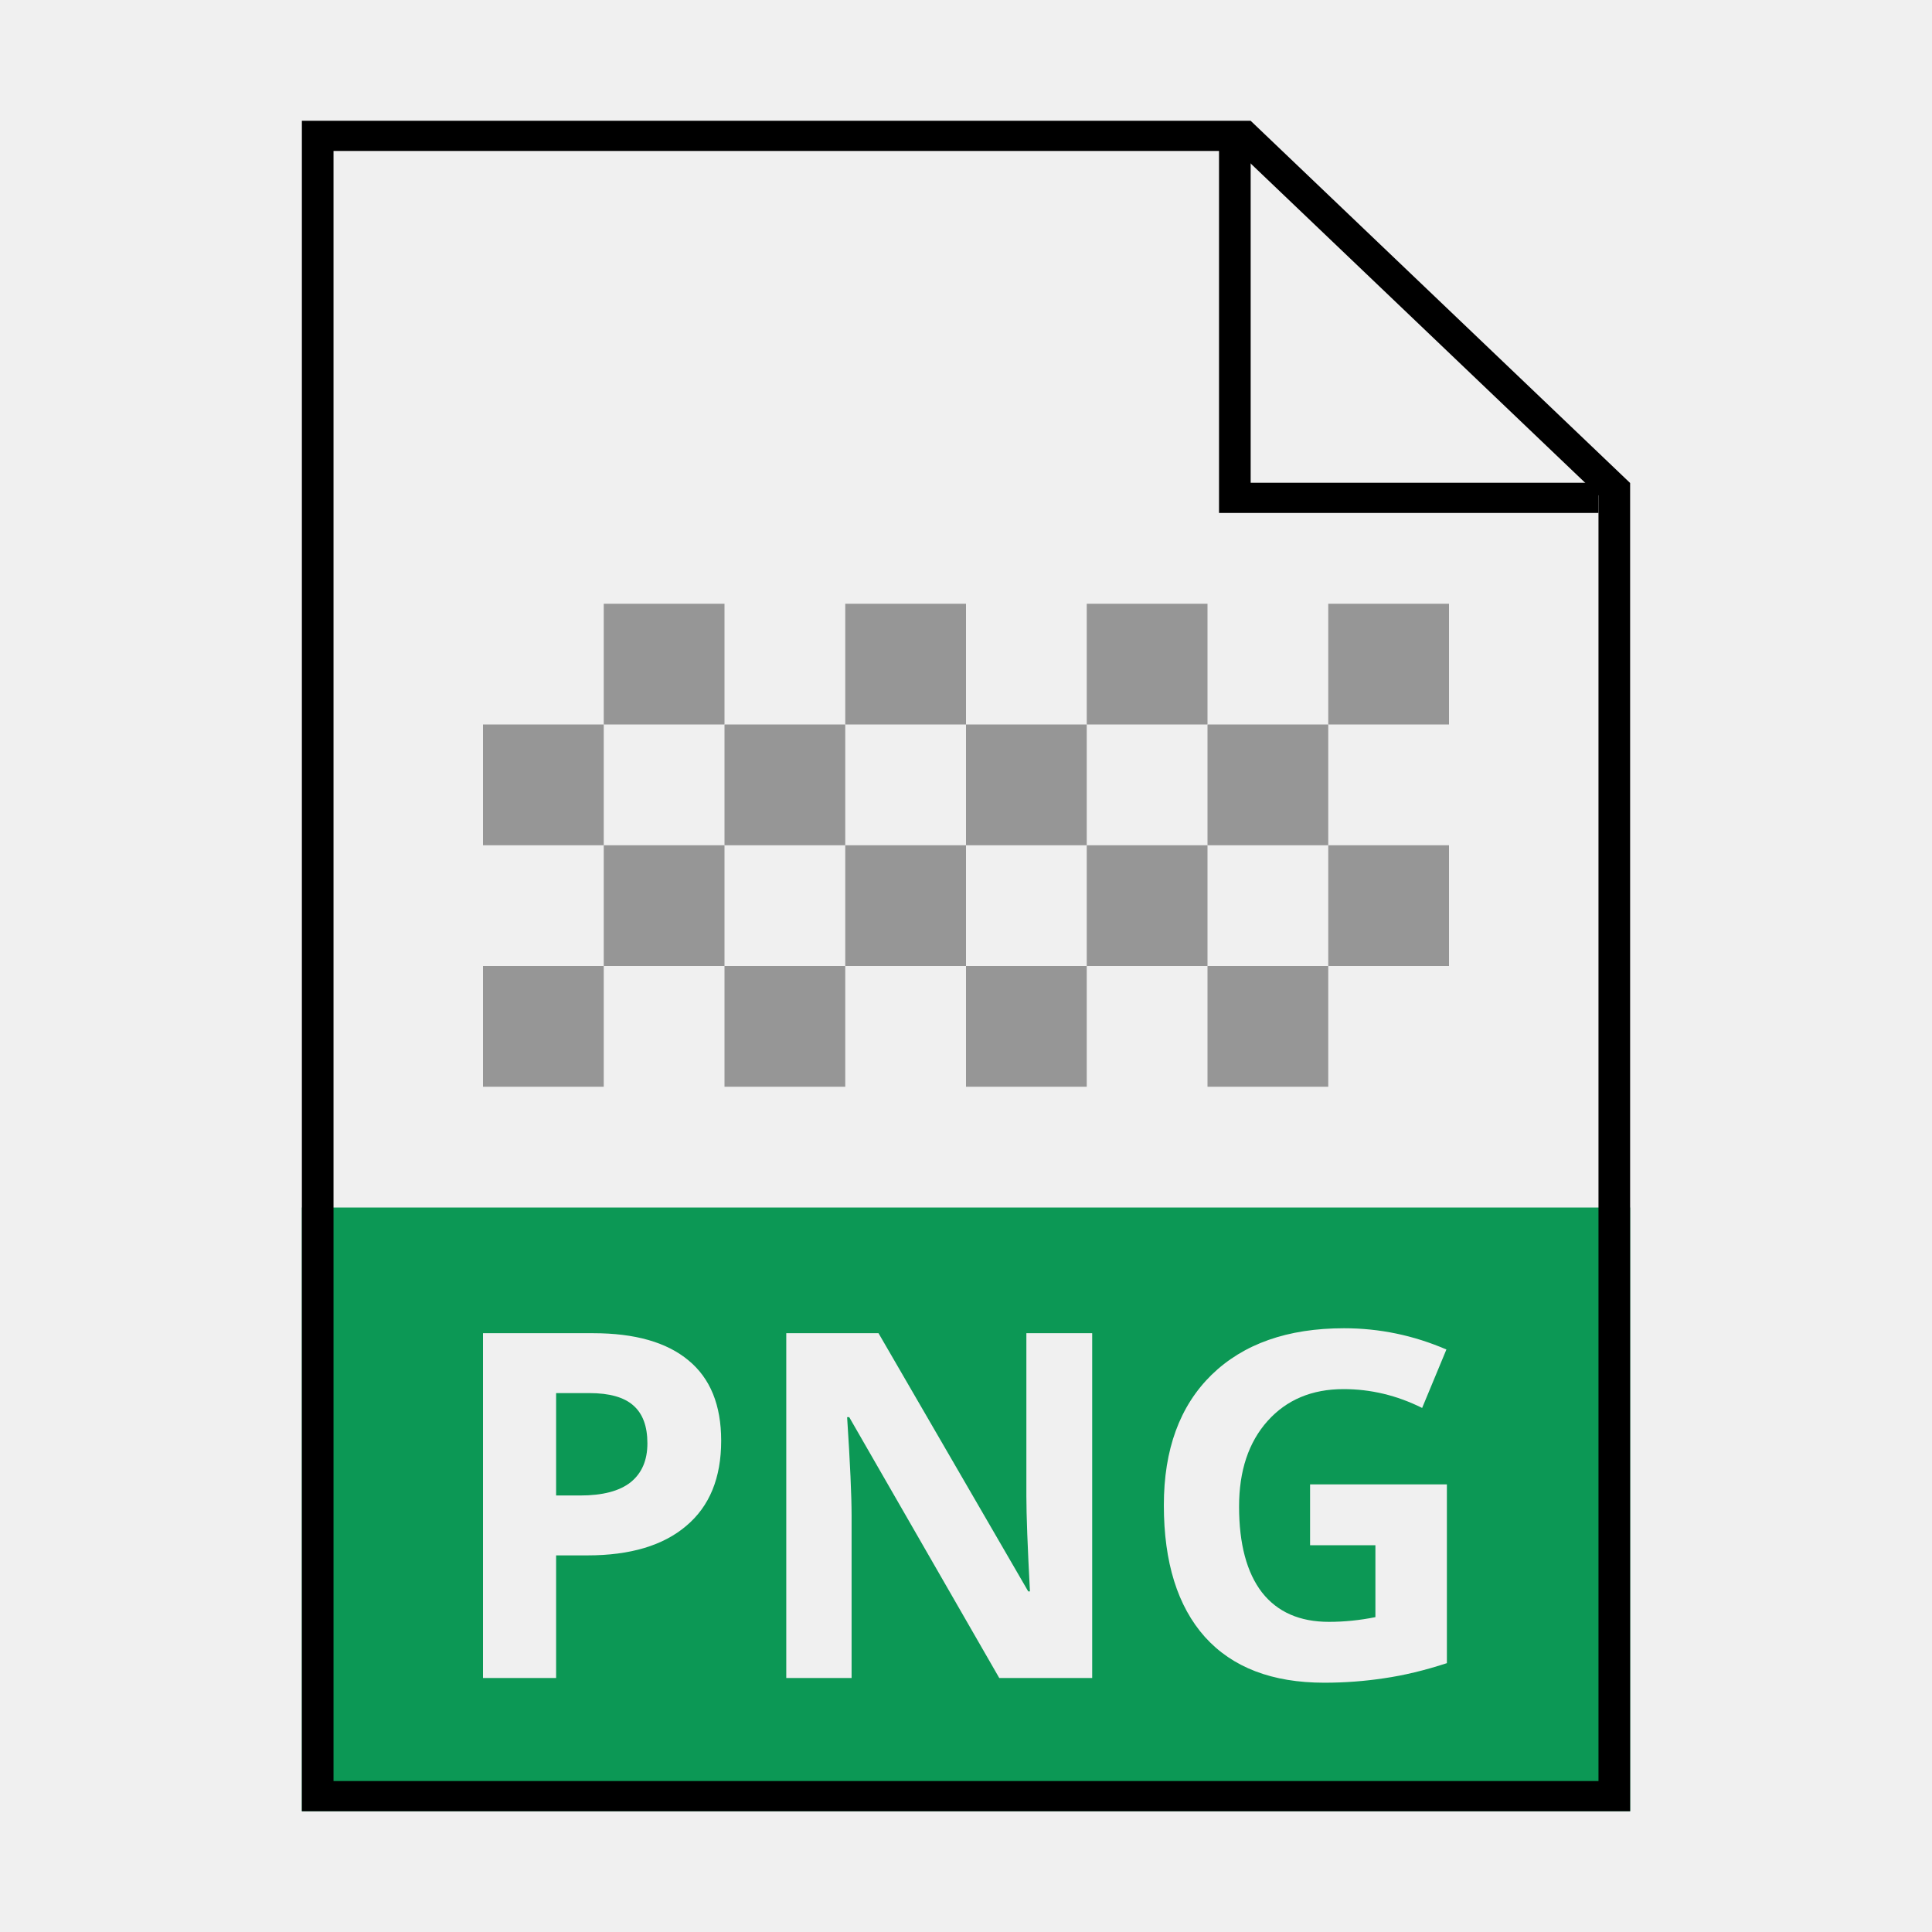
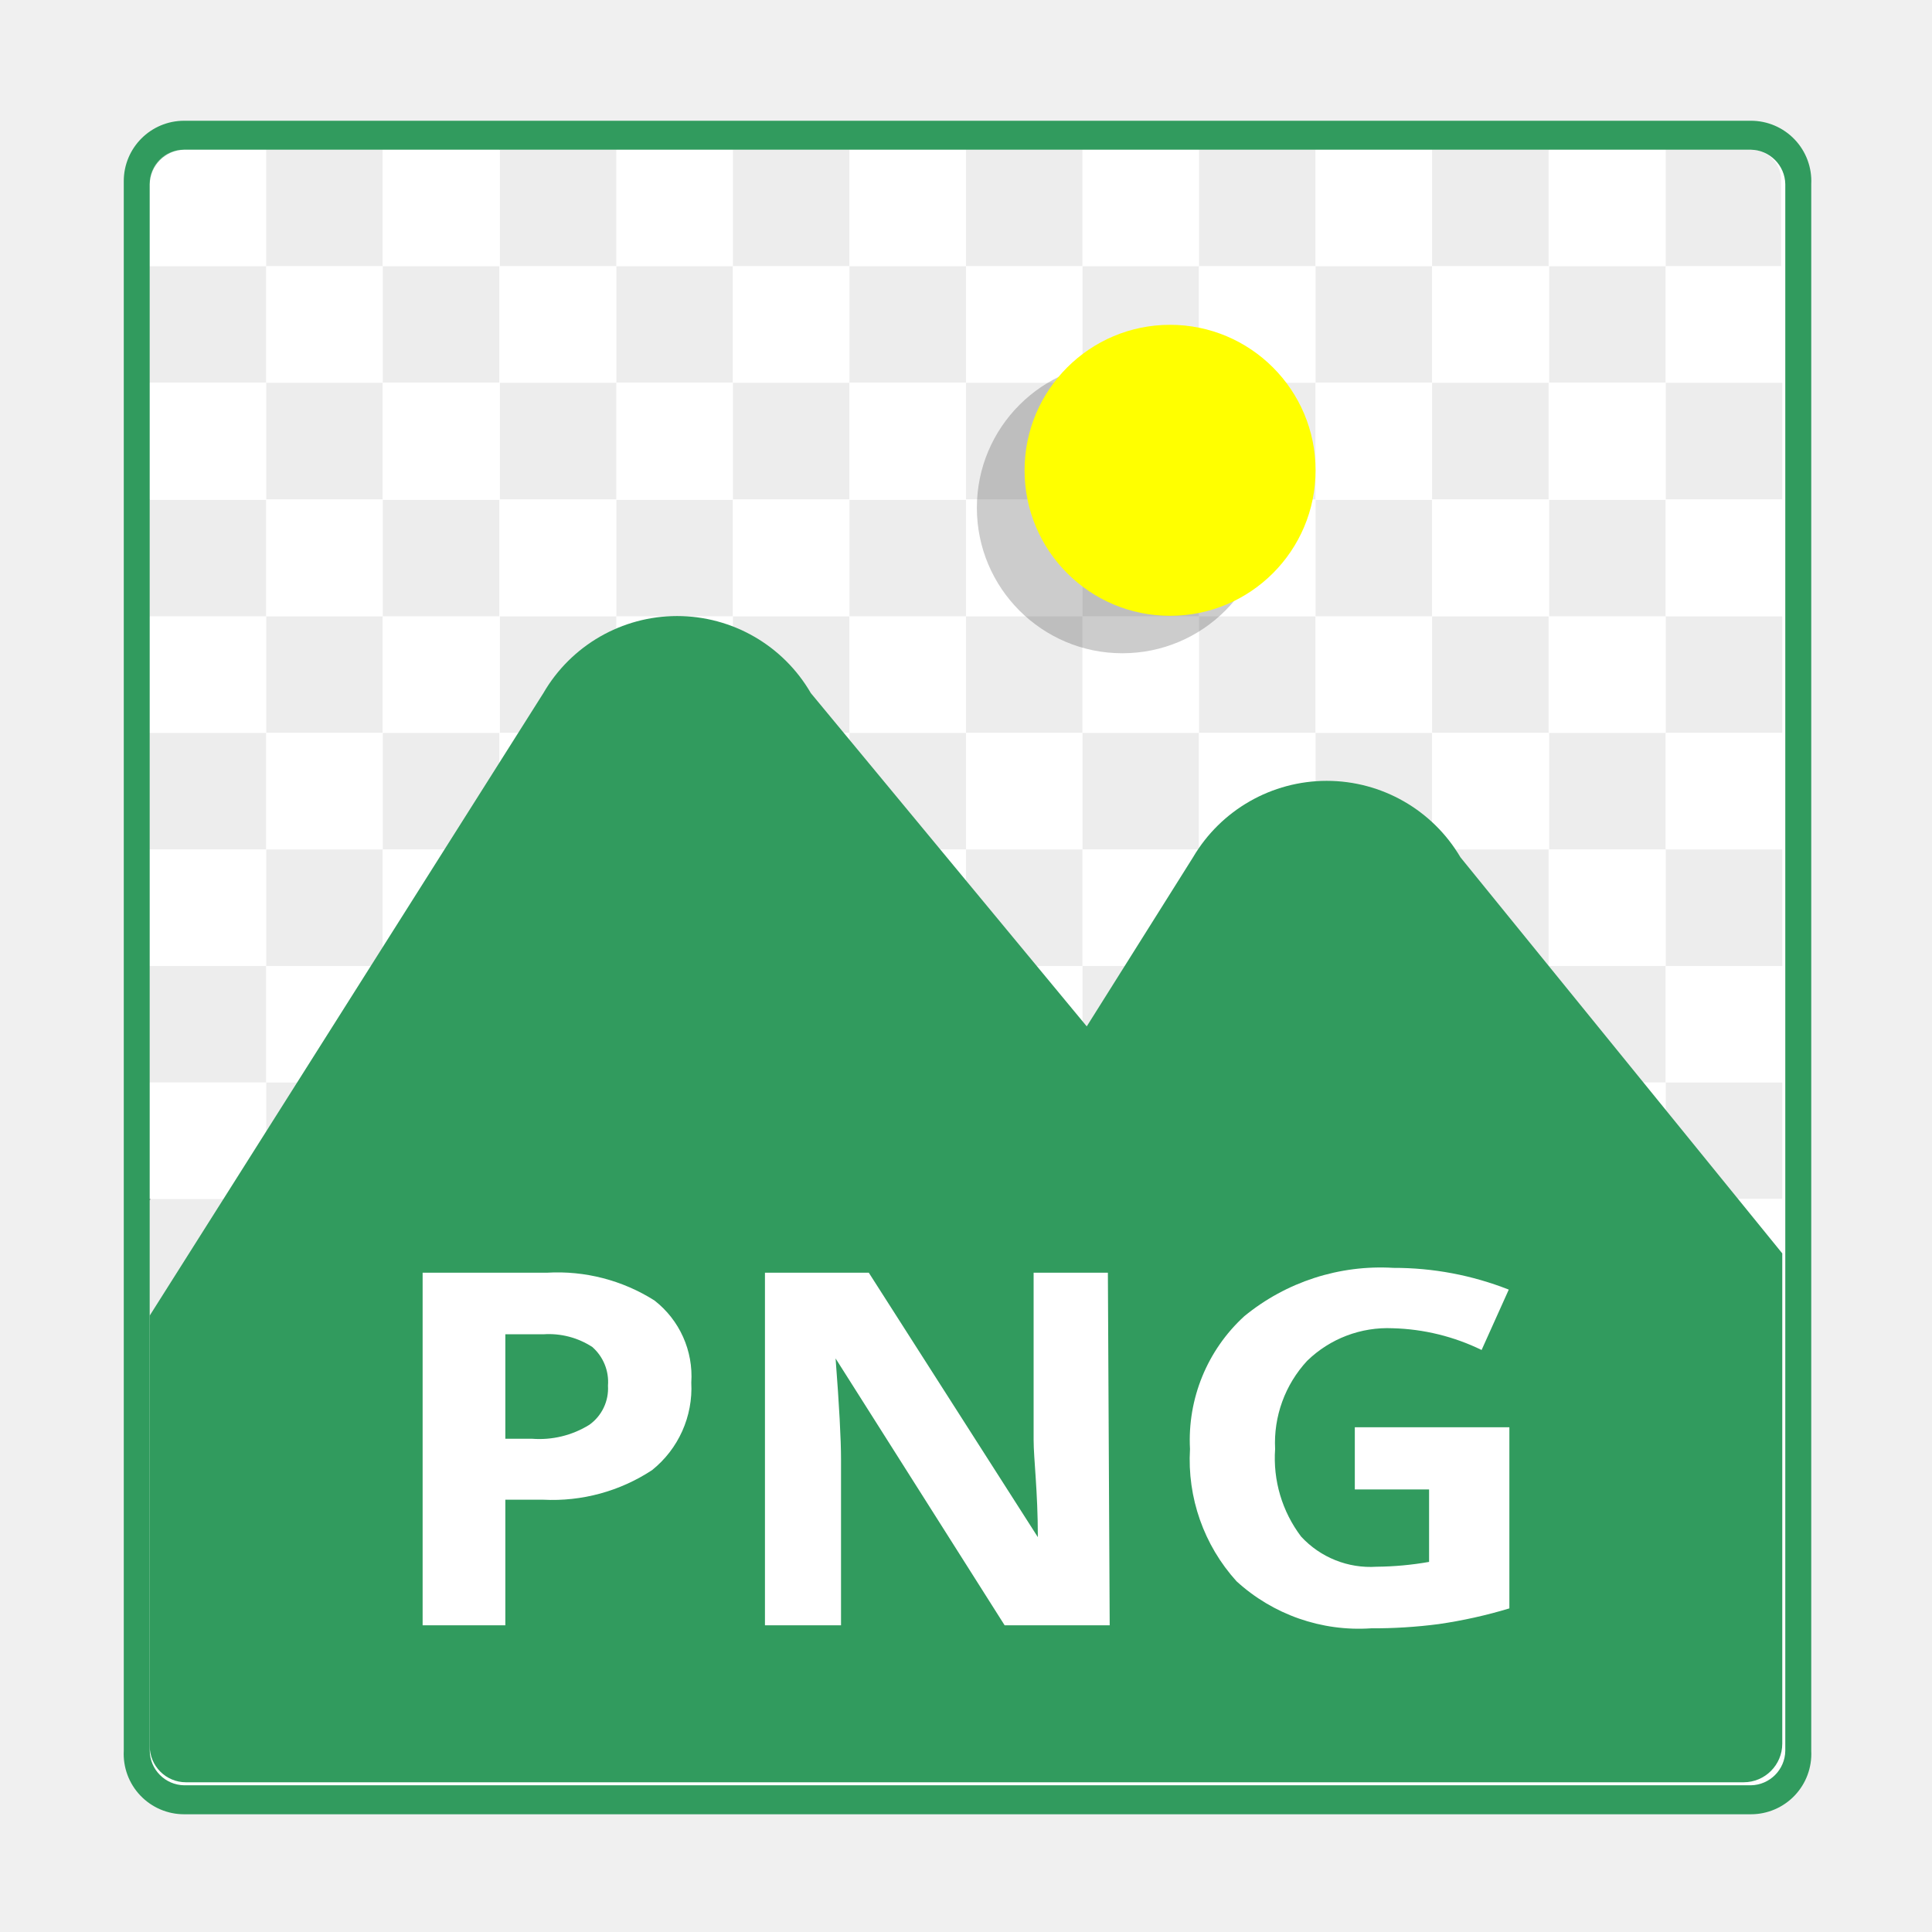
- <svg xmlns="http://www.w3.org/2000/svg" width="32" height="32" viewBox="0 0 32 32" fill="none">
-   <path d="M9.211 24.77H9.609C9.982 24.77 10.26 24.697 10.445 24.551C10.63 24.402 10.723 24.188 10.723 23.906C10.723 23.622 10.645 23.413 10.488 23.277C10.335 23.142 10.092 23.074 9.762 23.074H9.211V24.77Z" fill="#0C9855" />
-   <path fill-rule="evenodd" clip-rule="evenodd" d="M27 20H5V30H27V20ZM23.965 24.586H21.699V25.594H22.781V26.785C22.521 26.837 22.264 26.863 22.012 26.863C21.527 26.863 21.158 26.701 20.902 26.375C20.65 26.047 20.523 25.573 20.523 24.953C20.523 24.359 20.681 23.887 20.996 23.535C21.311 23.184 21.73 23.008 22.254 23.008C22.704 23.008 23.138 23.112 23.555 23.32L23.957 22.352C23.413 22.117 22.848 22 22.262 22C21.327 22 20.595 22.258 20.066 22.773C19.54 23.289 19.277 24.008 19.277 24.93C19.277 25.878 19.504 26.605 19.957 27.113C20.413 27.619 21.072 27.871 21.934 27.871C22.272 27.871 22.603 27.846 22.926 27.797C23.251 27.75 23.598 27.667 23.965 27.547V24.586ZM11.945 23.863C11.945 24.478 11.753 24.948 11.367 25.273C10.984 25.599 10.439 25.762 9.73 25.762H9.211V27.793H8V22.082H9.824C10.517 22.082 11.043 22.232 11.402 22.531C11.764 22.828 11.945 23.272 11.945 23.863ZM18.09 27.793H16.551L14.066 23.473H14.031C14.081 24.236 14.105 24.78 14.105 25.105V27.793H13.023V22.082H14.551L17.031 26.359H17.059C17.02 25.617 17 25.092 17 24.785V22.082H18.09V27.793Z" fill="#0C9855" />
-   <path fill-rule="evenodd" clip-rule="evenodd" d="M27 8L20.714 2H5V30H27V8ZM26.476 29.5V8.207L20.497 2.5H5.524V29.5H26.476Z" fill="black" />
-   <path fill-rule="evenodd" clip-rule="evenodd" d="M26.476 8.496L20.191 8.496L20.191 2.325L20.715 2.325L20.715 7.996L26.476 7.996L26.476 8.496Z" fill="black" />
-   <rect x="10" y="14" width="2" height="2" fill="#969696" />
-   <rect x="14" y="14" width="2" height="2" fill="#969696" />
-   <rect x="18" y="14" width="2" height="2" fill="#969696" />
-   <rect x="22" y="14" width="2" height="2" fill="#969696" />
-   <rect x="8" y="12" width="2" height="2" fill="#969696" />
-   <rect x="12" y="12" width="2" height="2" fill="#969696" />
-   <rect x="16" y="12" width="2" height="2" fill="#969696" />
-   <rect x="20" y="12" width="2" height="2" fill="#969696" />
-   <rect x="8" y="16" width="2" height="2" fill="#969696" />
-   <rect x="12" y="16" width="2" height="2" fill="#969696" />
-   <rect x="16" y="16" width="2" height="2" fill="#969696" />
-   <rect x="20" y="16" width="2" height="2" fill="#969696" />
-   <rect x="10" y="10" width="2" height="2" fill="#969696" />
-   <rect x="14" y="10" width="2" height="2" fill="#969696" />
-   <rect x="18" y="10" width="2" height="2" fill="#969696" />
-   <rect x="22" y="10" width="2" height="2" fill="#969696" />
+ <svg xmlns="http://www.w3.org/2000/svg" id="Layer_2" data-name="Layer 2" viewBox="0 0 32 32">
+   <defs>
+     <style>.cls-1{fill:#fff;}.cls-2{fill:#319b5e;}.cls-3{opacity:0.25;}.cls-4{fill:#b7b7b7;}.cls-5{opacity:0.2;}.cls-6{fill:#ff0;}</style>
+   </defs>
+   <g id="png">
+     <rect class="cls-1" x="2.24" y="2.24" width="27.52" height="27.52" rx="0.81" />
+     <path class="cls-2" d="M29,2.48a.58.58,0,0,1,.57.57V29a.58.58,0,0,1-.57.57H3.05A.58.58,0,0,1,2.48,29V3.05a.58.58,0,0,1,.57-.57H29M29,2H3.05a1,1,0,0,0-1,1V29a1,1,0,0,0,1,1.05H29A1,1,0,0,0,30,29V3.05A1,1,0,0,0,29,2Z" />
+     <g class="cls-3">
+       <path class="cls-1" d="M3,2.48H4.41a0,0,0,0,1,0,0V4.41a0,0,0,0,1,0,0H2.48a0,0,0,0,1,0,0V3A.56.56,0,0,1,3,2.48Z" />
+       <rect class="cls-4" x="4.41" y="2.48" width="1.93" height="1.93" />
+       <rect class="cls-1" x="6.34" y="2.48" width="1.93" height="1.93" />
+       <rect class="cls-4" x="8.28" y="2.48" width="1.93" height="1.93" />
+       <rect class="cls-1" x="10.21" y="2.48" width="1.93" height="1.93" />
+       <rect class="cls-4" x="12.14" y="2.48" width="1.93" height="1.93" />
+       <rect class="cls-1" x="14.07" y="2.48" width="1.93" height="1.93" />
+       <rect class="cls-4" x="16" y="2.48" width="1.93" height="1.93" />
+       <rect class="cls-1" x="17.93" y="2.48" width="1.93" height="1.93" />
+       <rect class="cls-4" x="19.86" y="2.48" width="1.93" height="1.93" />
+       <rect class="cls-1" x="21.79" y="2.48" width="1.93" height="1.93" />
+       <rect class="cls-4" x="23.72" y="2.48" width="1.93" height="1.93" />
+       <rect class="cls-1" x="25.66" y="2.48" width="1.93" height="1.93" />
+       <path class="cls-4" d="M27.59,2.48H29a.5.5,0,0,1,.5.5V4.41a0,0,0,0,1,0,0H27.59a0,0,0,0,1,0,0V2.48A0,0,0,0,1,27.59,2.48Z" />
+       <rect class="cls-4" x="2.48" y="4.41" width="1.93" height="1.93" />
+       <rect class="cls-1" x="4.41" y="4.41" width="1.93" height="1.93" />
+       <rect class="cls-4" x="6.34" y="4.41" width="1.93" height="1.93" />
+       <rect class="cls-1" x="8.28" y="4.41" width="1.93" height="1.93" />
+       <rect class="cls-4" x="10.21" y="4.41" width="1.93" height="1.93" />
+       <rect class="cls-1" x="12.14" y="4.41" width="1.93" height="1.93" />
+       <rect class="cls-4" x="14.07" y="4.41" width="1.93" height="1.93" />
+       <rect class="cls-1" x="16" y="4.41" width="1.93" height="1.93" />
+       <rect class="cls-4" x="17.93" y="4.41" width="1.93" height="1.93" />
+       <rect class="cls-1" x="19.86" y="4.41" width="1.93" height="1.93" />
+       <rect class="cls-4" x="21.79" y="4.41" width="1.93" height="1.93" />
+       <rect class="cls-1" x="23.72" y="4.41" width="1.93" height="1.93" />
+       <rect class="cls-4" x="25.66" y="4.41" width="1.93" height="1.93" />
+       <rect class="cls-1" x="27.59" y="4.41" width="1.93" height="1.93" />
+       <rect class="cls-1" x="2.48" y="6.34" width="1.93" height="1.93" />
+       <rect class="cls-4" x="4.41" y="6.34" width="1.93" height="1.93" />
+       <rect class="cls-1" x="6.34" y="6.34" width="1.93" height="1.93" />
+       <rect class="cls-4" x="8.28" y="6.34" width="1.93" height="1.93" />
+       <rect class="cls-1" x="10.21" y="6.34" width="1.93" height="1.93" />
+       <rect class="cls-4" x="12.14" y="6.34" width="1.93" height="1.93" />
+       <rect class="cls-1" x="14.07" y="6.34" width="1.93" height="1.93" />
+       <rect class="cls-4" x="16" y="6.34" width="1.93" height="1.93" />
+       <rect class="cls-1" x="17.93" y="6.34" width="1.93" height="1.93" />
+       <rect class="cls-4" x="19.86" y="6.34" width="1.93" height="1.93" />
+       <rect class="cls-1" x="21.79" y="6.34" width="1.93" height="1.93" />
+       <rect class="cls-4" x="23.72" y="6.34" width="1.93" height="1.93" />
+       <rect class="cls-1" x="25.66" y="6.34" width="1.93" height="1.93" />
+       <rect class="cls-4" x="27.59" y="6.34" width="1.93" height="1.93" />
+       <rect class="cls-4" x="2.48" y="8.28" width="1.93" height="1.93" />
+       <rect class="cls-1" x="4.41" y="8.28" width="1.93" height="1.93" />
+       <rect class="cls-4" x="6.34" y="8.28" width="1.93" height="1.93" />
+       <rect class="cls-1" x="8.28" y="8.28" width="1.93" height="1.93" />
+       <rect class="cls-4" x="10.21" y="8.28" width="1.93" height="1.93" />
+       <rect class="cls-1" x="12.14" y="8.28" width="1.93" height="1.93" />
+       <rect class="cls-4" x="14.07" y="8.28" width="1.93" height="1.93" />
+       <rect class="cls-1" x="16" y="8.28" width="1.93" height="1.93" />
+       <rect class="cls-4" x="17.93" y="8.28" width="1.93" height="1.93" />
+       <rect class="cls-1" x="19.86" y="8.28" width="1.93" height="1.93" />
+       <rect class="cls-4" x="21.79" y="8.28" width="1.93" height="1.93" />
+       <rect class="cls-1" x="23.72" y="8.28" width="1.93" height="1.93" />
+       <rect class="cls-4" x="25.66" y="8.28" width="1.93" height="1.93" />
+       <rect class="cls-1" x="27.59" y="8.28" width="1.93" height="1.93" />
+       <rect class="cls-1" x="2.48" y="10.21" width="1.93" height="1.93" />
+       <rect class="cls-4" x="4.41" y="10.21" width="1.93" height="1.93" />
+       <rect class="cls-1" x="6.34" y="10.21" width="1.93" height="1.93" />
+       <rect class="cls-4" x="8.28" y="10.21" width="1.93" height="1.93" />
+       <rect class="cls-1" x="10.21" y="10.21" width="1.93" height="1.93" />
+       <rect class="cls-4" x="12.14" y="10.21" width="1.93" height="1.93" />
+       <rect class="cls-1" x="14.07" y="10.21" width="1.93" height="1.93" />
+       <rect class="cls-4" x="16" y="10.21" width="1.93" height="1.93" />
+       <rect class="cls-1" x="17.93" y="10.21" width="1.93" height="1.93" />
+       <rect class="cls-4" x="19.86" y="10.21" width="1.93" height="1.93" />
+       <rect class="cls-1" x="21.79" y="10.21" width="1.93" height="1.93" />
+       <rect class="cls-4" x="23.72" y="10.21" width="1.93" height="1.93" />
+       <rect class="cls-1" x="25.66" y="10.21" width="1.93" height="1.93" />
+       <rect class="cls-4" x="27.59" y="10.21" width="1.93" height="1.93" />
+       <rect class="cls-4" x="2.48" y="12.14" width="1.93" height="1.93" />
+       <rect class="cls-1" x="4.41" y="12.14" width="1.93" height="1.93" />
+       <rect class="cls-4" x="6.34" y="12.14" width="1.93" height="1.93" />
+       <rect class="cls-1" x="8.28" y="12.14" width="1.93" height="1.93" />
+       <rect class="cls-4" x="10.21" y="12.14" width="1.93" height="1.93" />
+       <rect class="cls-1" x="12.14" y="12.14" width="1.93" height="1.93" />
+       <rect class="cls-4" x="14.07" y="12.14" width="1.93" height="1.93" />
+       <rect class="cls-1" x="16" y="12.14" width="1.93" height="1.93" />
+       <rect class="cls-4" x="17.93" y="12.14" width="1.93" height="1.93" />
+       <rect class="cls-1" x="19.86" y="12.14" width="1.93" height="1.93" />
+       <rect class="cls-4" x="21.79" y="12.14" width="1.93" height="1.93" />
+       <rect class="cls-1" x="23.72" y="12.14" width="1.93" height="1.93" />
+       <rect class="cls-4" x="25.66" y="12.14" width="1.93" height="1.93" />
+       <rect class="cls-1" x="27.59" y="12.14" width="1.93" height="1.93" />
+       <rect class="cls-1" x="2.48" y="14.07" width="1.93" height="1.93" />
+       <rect class="cls-4" x="4.41" y="14.07" width="1.93" height="1.93" />
+       <rect class="cls-1" x="6.34" y="14.07" width="1.93" height="1.93" />
+       <rect class="cls-4" x="8.28" y="14.07" width="1.93" height="1.93" />
+       <rect class="cls-1" x="10.21" y="14.07" width="1.93" height="1.93" />
+       <rect class="cls-4" x="12.14" y="14.07" width="1.93" height="1.93" />
+       <rect class="cls-1" x="14.07" y="14.07" width="1.93" height="1.93" />
+       <rect class="cls-4" x="16" y="14.07" width="1.93" height="1.93" />
+       <rect class="cls-1" x="17.93" y="14.07" width="1.93" height="1.93" />
+       <rect class="cls-4" x="19.86" y="14.07" width="1.93" height="1.93" />
+       <rect class="cls-1" x="21.79" y="14.07" width="1.93" height="1.93" />
+       <rect class="cls-4" x="23.72" y="14.07" width="1.93" height="1.93" />
+       <rect class="cls-1" x="25.66" y="14.07" width="1.93" height="1.93" />
+       <rect class="cls-4" x="27.59" y="14.07" width="1.93" height="1.93" />
+       <rect class="cls-4" x="2.48" y="16" width="1.93" height="1.93" />
+       <rect class="cls-1" x="4.41" y="16" width="1.93" height="1.93" />
+       <rect class="cls-4" x="6.34" y="16" width="1.93" height="1.93" />
+       <rect class="cls-1" x="8.28" y="16" width="1.93" height="1.93" />
+       <rect class="cls-4" x="10.21" y="16" width="1.93" height="1.93" />
+       <rect class="cls-1" x="12.14" y="16" width="1.93" height="1.93" />
+       <rect class="cls-4" x="14.07" y="16" width="1.93" height="1.93" />
+       <rect class="cls-1" x="16" y="16" width="1.93" height="1.93" />
+       <rect class="cls-4" x="17.93" y="16" width="1.93" height="1.93" />
+       <rect class="cls-1" x="19.86" y="16" width="1.93" height="1.93" />
+       <rect class="cls-4" x="21.79" y="16" width="1.93" height="1.93" />
+       <rect class="cls-1" x="23.72" y="16" width="1.93" height="1.93" />
+       <rect class="cls-4" x="25.66" y="16" width="1.93" height="1.93" />
+       <rect class="cls-1" x="27.59" y="16" width="1.93" height="1.93" />
+       <rect class="cls-1" x="2.48" y="17.93" width="1.93" height="1.93" />
+       <rect class="cls-4" x="4.41" y="17.93" width="1.93" height="1.93" />
+       <rect class="cls-1" x="6.34" y="17.93" width="1.93" height="1.93" />
+       <rect class="cls-4" x="8.28" y="17.93" width="1.93" height="1.93" />
+       <rect class="cls-1" x="10.21" y="17.93" width="1.93" height="1.93" />
+       <rect class="cls-4" x="12.14" y="17.93" width="1.93" height="1.93" />
+       <rect class="cls-1" x="14.07" y="17.93" width="1.93" height="1.93" />
+       <rect class="cls-4" x="16" y="17.93" width="1.93" height="1.93" />
+       <rect class="cls-1" x="17.93" y="17.93" width="1.93" height="1.93" />
+       <rect class="cls-4" x="19.86" y="17.93" width="1.93" height="1.93" />
+       <rect class="cls-1" x="21.79" y="17.93" width="1.93" height="1.93" />
+       <rect class="cls-4" x="23.72" y="17.93" width="1.93" height="1.93" />
+       <rect class="cls-1" x="25.66" y="17.93" width="1.93" height="1.93" />
+       <rect class="cls-4" x="27.59" y="17.93" width="1.93" height="1.93" />
+       <rect class="cls-4" x="2.48" y="19.86" width="1.93" height="1.93" />
+       <rect class="cls-1" x="4.41" y="19.86" width="1.93" height="1.93" />
+       <rect class="cls-4" x="6.34" y="19.86" width="1.93" height="1.93" />
+       <rect class="cls-1" x="8.28" y="19.86" width="1.93" height="1.93" />
+       <rect class="cls-4" x="10.21" y="19.86" width="1.93" height="1.93" />
+       <rect class="cls-1" x="12.14" y="19.86" width="1.93" height="1.93" />
+       <rect class="cls-4" x="14.07" y="19.86" width="1.93" height="1.93" />
+       <rect class="cls-1" x="16" y="19.86" width="1.93" height="1.93" />
+       <rect class="cls-4" x="17.93" y="19.86" width="1.93" height="1.93" />
+       <rect class="cls-1" x="19.86" y="19.86" width="1.93" height="1.93" />
+       <rect class="cls-4" x="21.79" y="19.86" width="1.93" height="1.93" />
+       <rect class="cls-1" x="23.72" y="19.86" width="1.93" height="1.93" />
+       <rect class="cls-4" x="25.66" y="19.86" width="1.93" height="1.93" />
+       <rect class="cls-1" x="27.59" y="19.86" width="1.93" height="1.93" />
+     </g>
+     <path class="cls-2" d="M29.52,20.76v8.12a.64.64,0,0,1-.64.64H3.08a.6.6,0,0,1-.6-.6V21.79L9,11.48a2.56,2.56,0,0,1,4.43,0L18,17l1.76-2.8a2.57,2.57,0,0,1,4.43,0Z" />
+     <polygon points="2.49 19.86 2.48 19.88 2.48 19.86 2.49 19.86" />
+     <circle class="cls-5" cx="18.59" cy="8.41" r="2.41" />
+     <circle class="cls-6" cx="19.38" cy="7.79" r="2.41" />
+     <path class="cls-1" d="M11.45,22.9a1.74,1.74,0,0,1-.65,1.45A3,3,0,0,1,9,24.84H8.37v2.08H7V21.08H9.06a3,3,0,0,1,1.78.46A1.59,1.59,0,0,1,11.45,22.9Zm-3.08.93h.44a1.57,1.57,0,0,0,.95-.23.74.74,0,0,0,.31-.65.77.77,0,0,0-.26-.64A1.32,1.32,0,0,0,9,22.1H8.37Z" />
+     <path class="cls-1" d="M18.38,26.92H16.64l-2.8-4.42h0c.06.78.09,1.34.09,1.67v2.75H12.67V21.08h1.72l2.8,4.38h0c0-.76-.07-1.3-.07-1.61V21.08h1.23Z" />
+     <path class="cls-1" d="M22.44,23.64H25v3a8,8,0,0,1-1.17.26,8.32,8.32,0,0,1-1.12.07,3,3,0,0,1-2.23-.78A3,3,0,0,1,19.71,24a2.78,2.78,0,0,1,.9-2.2A3.56,3.56,0,0,1,23.08,21a5.18,5.18,0,0,1,1.91.36l-.45,1A3.57,3.57,0,0,0,23.07,22a1.91,1.91,0,0,0-1.42.54A2,2,0,0,0,21.12,24a2.15,2.15,0,0,0,.43,1.45,1.56,1.56,0,0,0,1.25.5,5.31,5.31,0,0,0,.87-.08V24.67H22.44Z" />
+   </g>
</svg>
